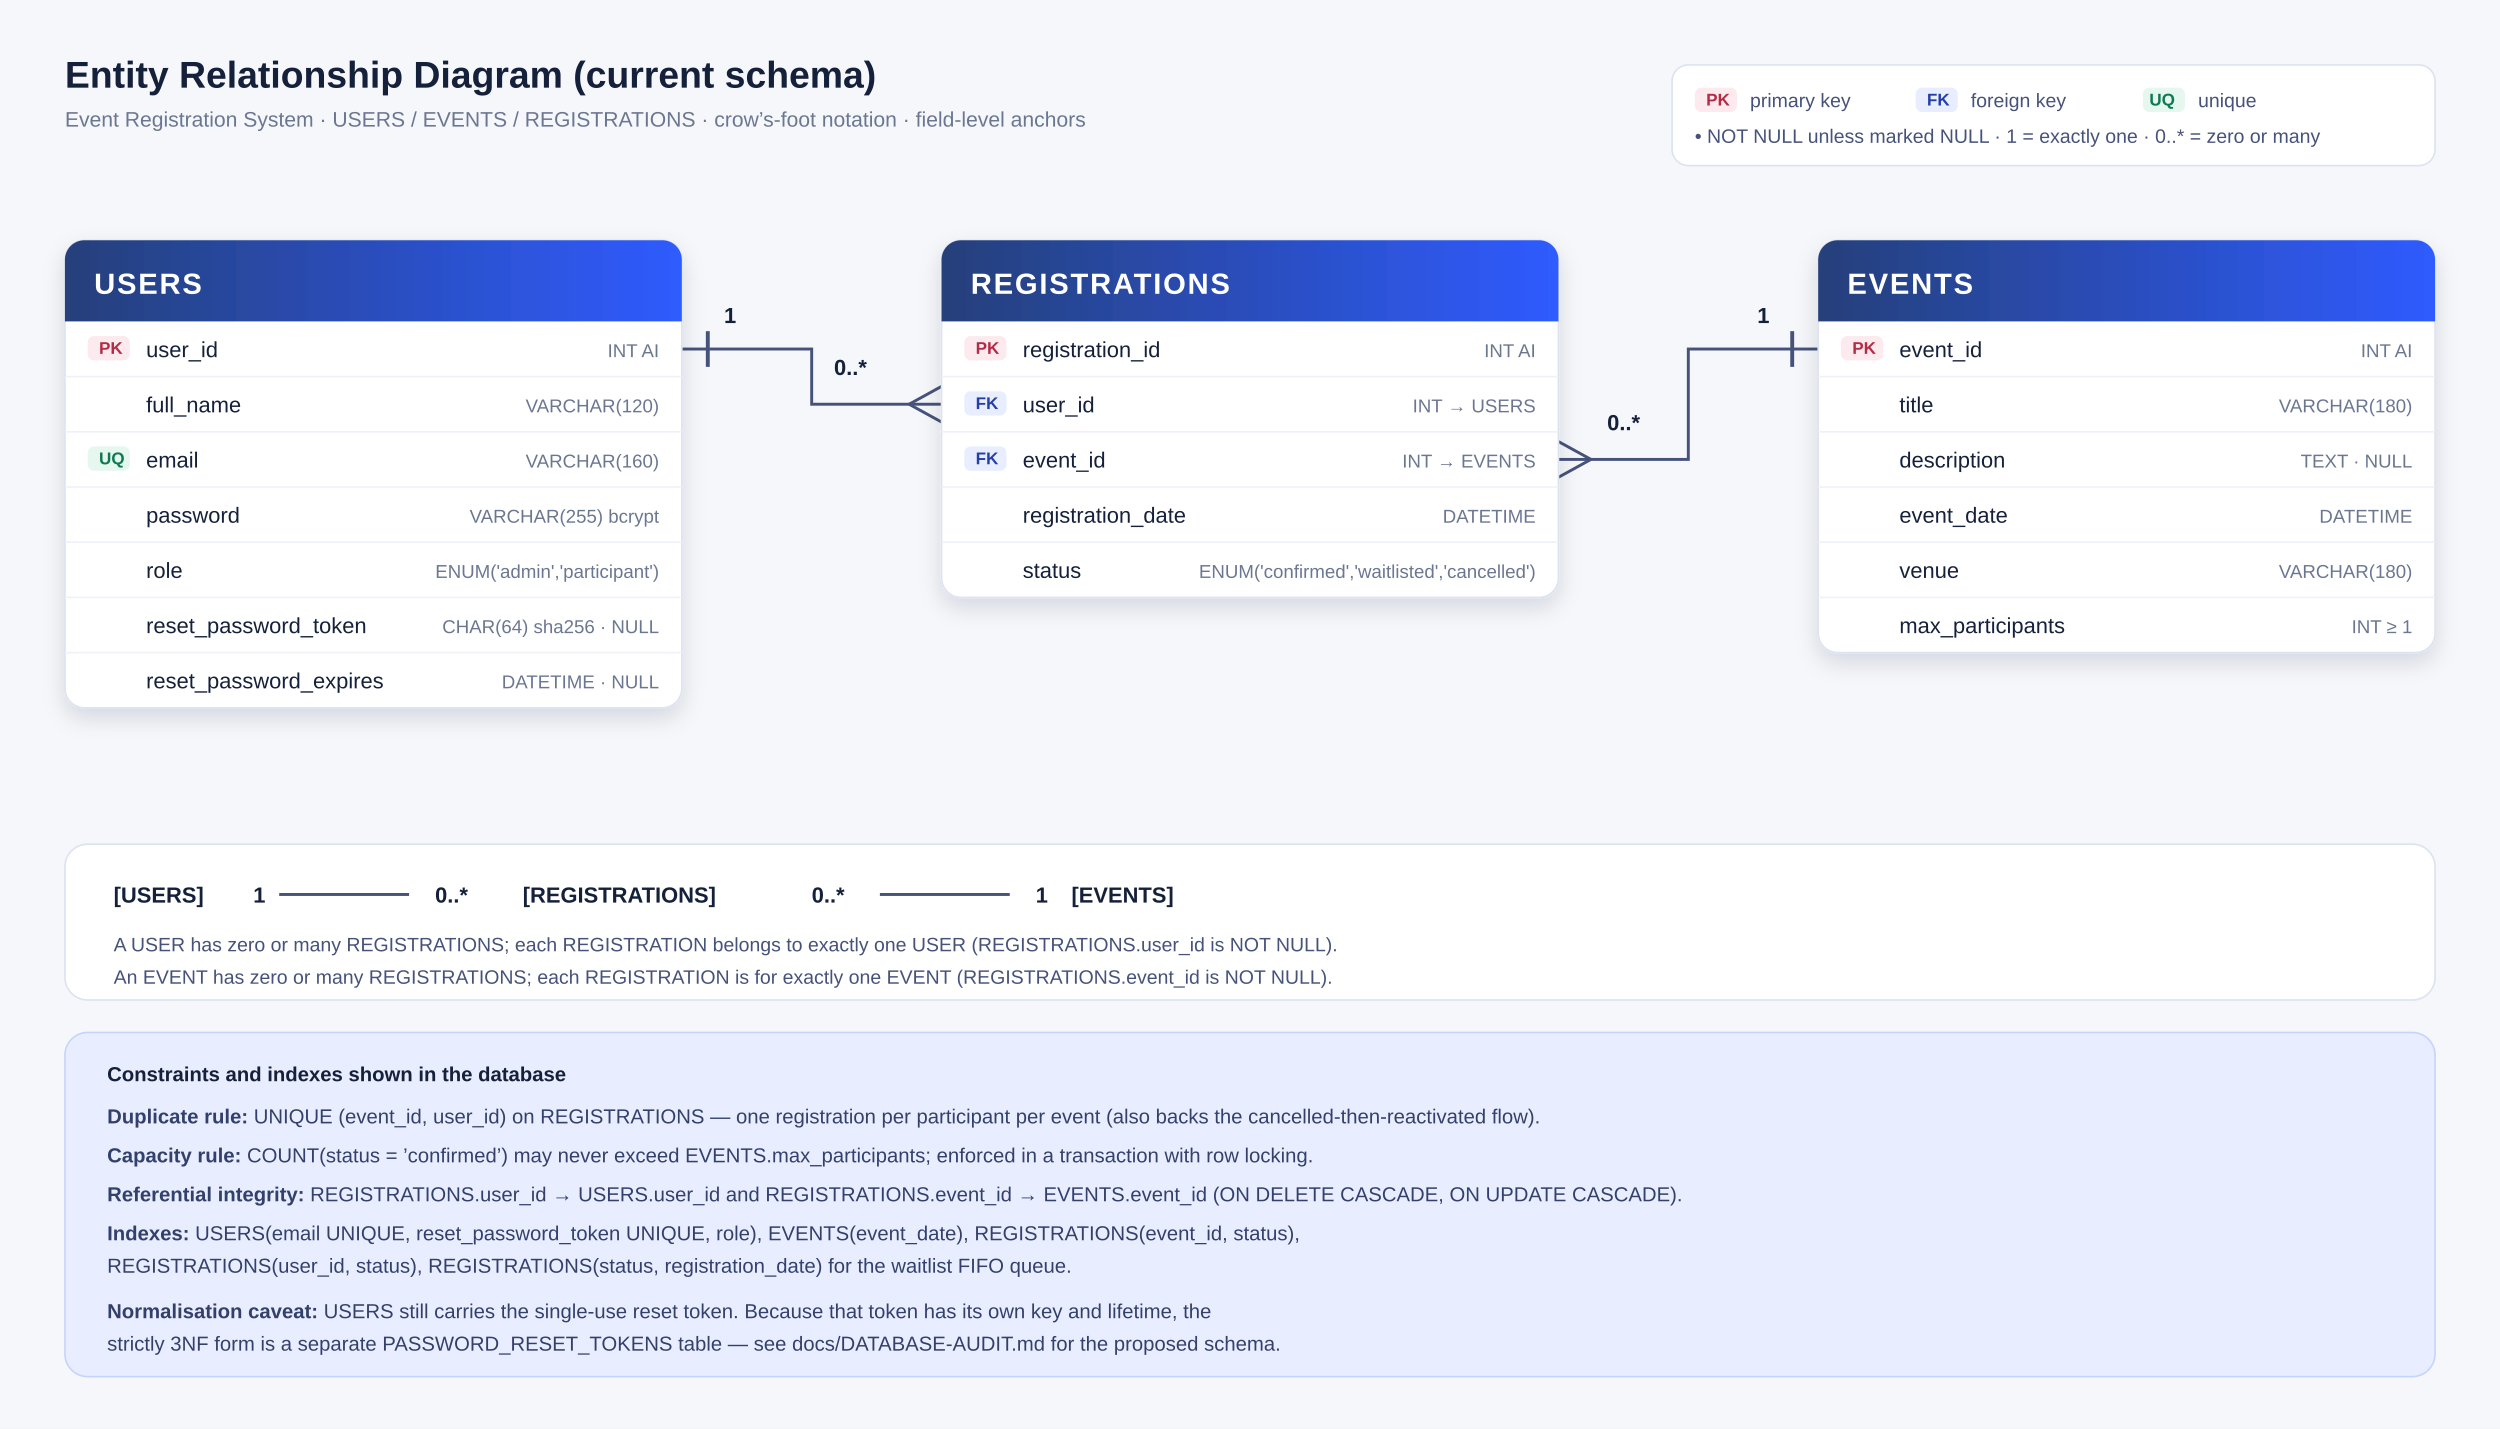
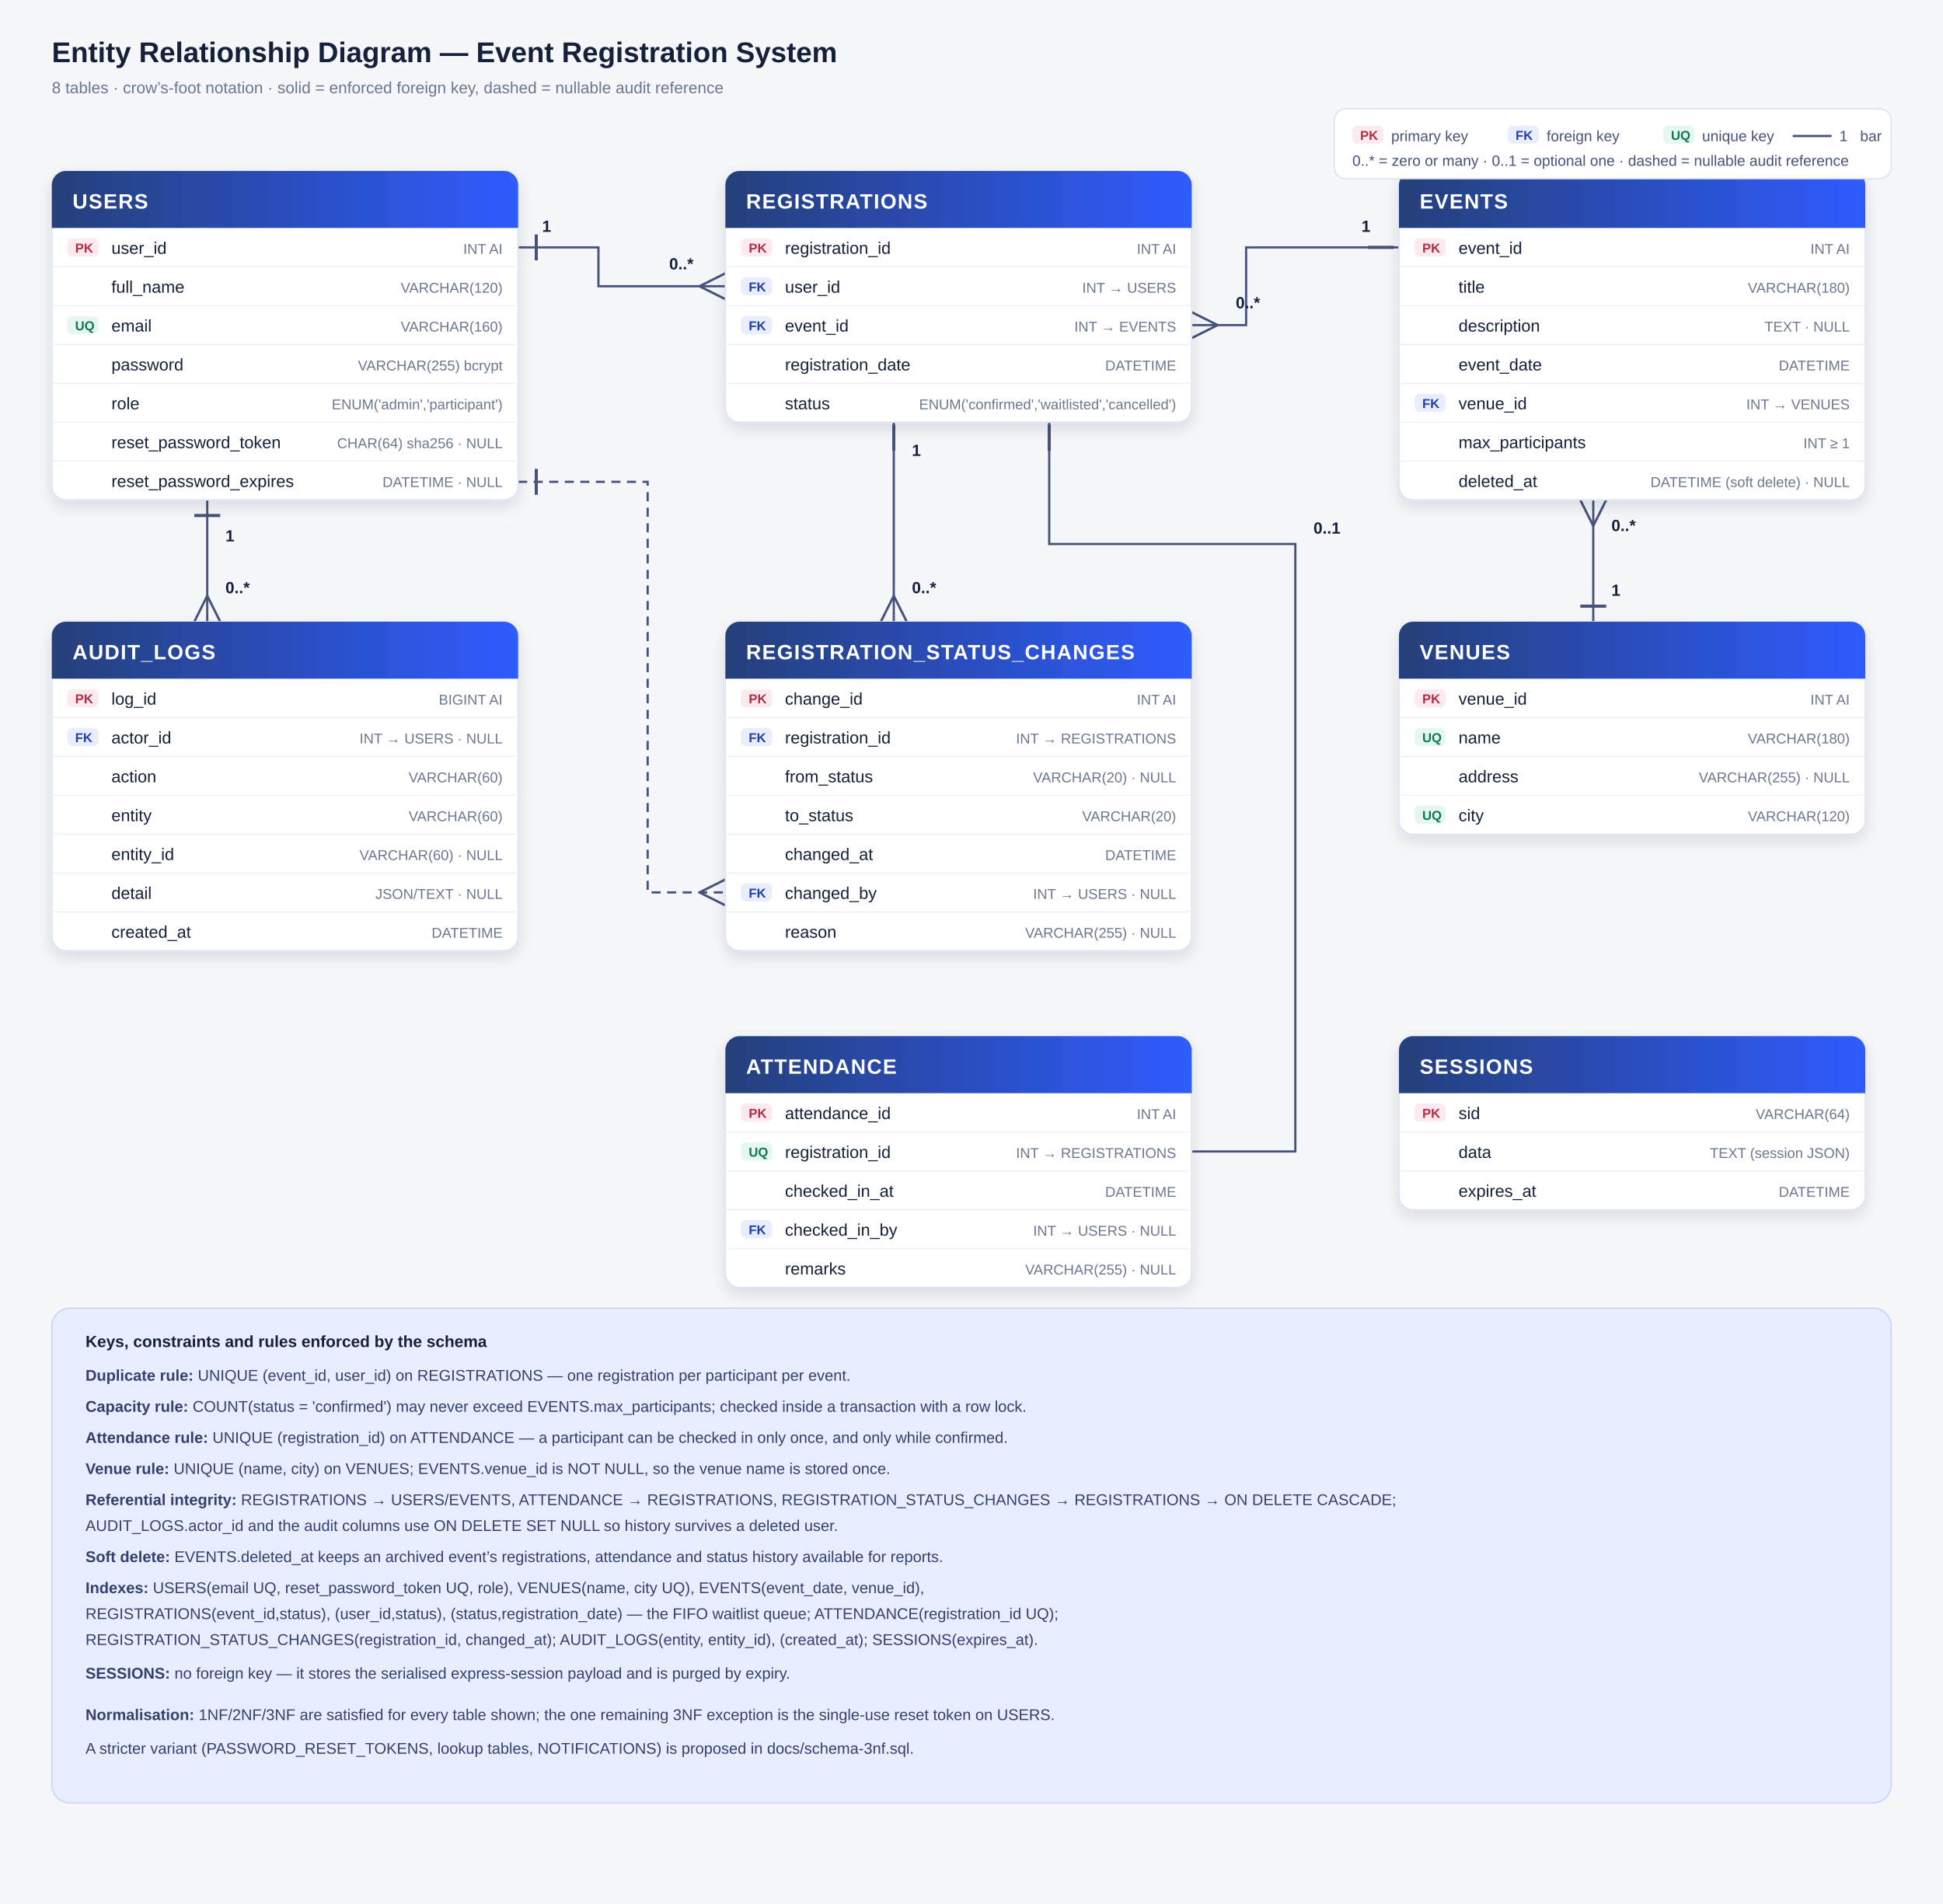
- <svg xmlns="http://www.w3.org/2000/svg" viewBox="0 0 1540 880" width="1540" height="880" font-family="'Segoe UI',Arial,Helvetica,sans-serif">
+ <svg xmlns="http://www.w3.org/2000/svg" viewBox="0 0 1500 1470" width="1500" height="1470" font-family="'Segoe UI',Arial,Helvetica,sans-serif">
  <defs>
    <linearGradient id="hd" x1="0" y1="0" x2="1" y2="0">
      <stop offset="0%" stop-color="#26407a" />
      <stop offset="100%" stop-color="#2f5bff" />
    </linearGradient>
-     <style>.ent-title{fill:#fff;font-size:18px;font-weight:700;letter-spacing:.06em}.fld{fill:#15203a;font-size:13.5px}.typ{fill:#6b7691;font-size:11.5px}.pk{fill:#b42b45;font-size:10.5px;font-weight:700}.fk{fill:#2440a8;font-size:10.5px;font-weight:700}.uq{fill:#0c7a52;font-size:10.5px;font-weight:700}.rel{fill:#15203a;font-size:13.5px;font-weight:700}.card{fill:#46527a;font-size:12px}.note{fill:#33406b;font-size:12.5px}.note-b{fill:#15203a;font-size:12.5px;font-weight:700}.h1{fill:#15203a;font-size:23px;font-weight:700}.sub{fill:#6b7691;font-size:13px}.legend{fill:#46527a;font-size:12px}</style>
+     <style>.ent-title{fill:#fff;font-size:16px;font-weight:700;letter-spacing:.05em}.fld{fill:#15203a;font-size:13px}.typ{fill:#6b7691;font-size:11px}.pk{fill:#b42b45;font-size:10px;font-weight:700}.fk{fill:#2440a8;font-size:10px;font-weight:700}.uq{fill:#0c7a52;font-size:10px;font-weight:700}.rel{fill:#15203a;font-size:12.5px;font-weight:700}.card{fill:#46527a;font-size:11.5px}.note{fill:#33406b;font-size:12px}.note-b{fill:#15203a;font-size:12.5px;font-weight:700}.h1{fill:#15203a;font-size:22px;font-weight:700}.sub{fill:#6b7691;font-size:12.5px}.legend{fill:#46527a;font-size:11.5px}</style>
    <filter id="sh" x="-20%" y="-20%" width="140%" height="140%">
-       <feDropShadow dx="0" dy="6" stdDeviation="7" flood-color="#15203a" flood-opacity="0.13" />
+       <feDropShadow dx="0" dy="5" stdDeviation="6" flood-color="#15203a" flood-opacity="0.12" />
    </filter>
-     <marker id="many" markerWidth="1" markerHeight="1" />
  </defs>
-   <rect width="1540" height="880" fill="#f5f7fb" />
-   <text class="h1" x="40" y="54">Entity Relationship Diagram (current schema)</text>
-   <text class="sub" x="40" y="78">Event Registration System · USERS / EVENTS / REGISTRATIONS · crow’s-foot notation · field-level anchors</text>
-   <rect x="1030" y="40" width="470" height="62" rx="10" fill="#fff" stroke="#dbe2f0" />
-   <rect x="1044" y="54" width="26" height="15" rx="4" fill="#fdeaee" />
-   <text class="pk" x="1051" y="65">PK</text>
-   <text class="legend" x="1078" y="66">primary key</text>
-   <rect x="1180" y="54" width="26" height="15" rx="4" fill="#e8eeff" />
-   <text class="fk" x="1187" y="65">FK</text>
-   <text class="legend" x="1214" y="66">foreign key</text>
-   <rect x="1320" y="54" width="26" height="15" rx="4" fill="#e6f7ef" />
-   <text class="uq" x="1324" y="65">UQ</text>
-   <text class="legend" x="1354" y="66">unique</text>
-   <text class="legend" x="1044" y="88">• NOT NULL unless marked NULL · 1 = exactly one · 0..* = zero or many</text>
-   <polyline points="420,215.0 500.0,215.0 500.0,249.0 580,249.0" fill="none" stroke="#46527a" stroke-width="1.8" />
-   <line x1="436" y1="204.0" x2="436" y2="226.0" stroke="#46527a" stroke-width="2.4" />
-   <line x1="580" y1="238.0" x2="560" y2="249.0" stroke="#46527a" stroke-width="1.8" />
-   <line x1="580" y1="260.0" x2="560" y2="249.0" stroke="#46527a" stroke-width="1.8" />
-   <polyline points="1120,215.0 1040.0,215.0 1040.0,283.0 960,283.0" fill="none" stroke="#46527a" stroke-width="1.8" />
-   <line x1="1104" y1="204.0" x2="1104" y2="226.0" stroke="#46527a" stroke-width="2.4" />
-   <line x1="960" y1="272.0" x2="980" y2="283.0" stroke="#46527a" stroke-width="1.8" />
-   <line x1="960" y1="294.0" x2="980" y2="283.0" stroke="#46527a" stroke-width="1.8" />
-   <g filter="url(#sh)">
-     <rect x="40" y="148" width="380" height="288" rx="12" fill="#fff" stroke="#dbe2f0" />
-     <path d="M40 160 a12 12 0 0 1 12-12 h356 a12 12 0 0 1 12 12 v38 h-380 z" fill="url(#hd)" />
-     <text class="ent-title" x="58" y="181">USERS</text>
-   </g>
-   <rect x="54" y="207" width="26" height="15" rx="4" fill="#fdeaee" />
-   <text class="pk" x="61" y="218">PK</text>
-   <text class="fld" x="90" y="220">user_id</text>
-   <text class="typ" x="406" y="220" text-anchor="end">INT AI</text>
-   <line x1="40" y1="232" x2="420" y2="232" stroke="#eef1f8" />
-   <text class="fld" x="90" y="254">full_name</text>
-   <text class="typ" x="406" y="254" text-anchor="end">VARCHAR(120)</text>
-   <line x1="40" y1="266" x2="420" y2="266" stroke="#eef1f8" />
-   <rect x="54" y="275" width="26" height="15" rx="4" fill="#e6f7ef" />
-   <text class="uq" x="61" y="286">UQ</text>
-   <text class="fld" x="90" y="288">email</text>
-   <text class="typ" x="406" y="288" text-anchor="end">VARCHAR(160)</text>
-   <line x1="40" y1="300" x2="420" y2="300" stroke="#eef1f8" />
-   <text class="fld" x="90" y="322">password</text>
-   <text class="typ" x="406" y="322" text-anchor="end">VARCHAR(255) bcrypt</text>
-   <line x1="40" y1="334" x2="420" y2="334" stroke="#eef1f8" />
-   <text class="fld" x="90" y="356">role</text>
-   <text class="typ" x="406" y="356" text-anchor="end">ENUM('admin','participant')</text>
-   <line x1="40" y1="368" x2="420" y2="368" stroke="#eef1f8" />
-   <text class="fld" x="90" y="390">reset_password_token</text>
-   <text class="typ" x="406" y="390" text-anchor="end">CHAR(64) sha256 · NULL</text>
-   <line x1="40" y1="402" x2="420" y2="402" stroke="#eef1f8" />
-   <text class="fld" x="90" y="424">reset_password_expires</text>
-   <text class="typ" x="406" y="424" text-anchor="end">DATETIME · NULL</text>
-   <g filter="url(#sh)">
-     <rect x="580" y="148" width="380" height="220" rx="12" fill="#fff" stroke="#dbe2f0" />
-     <path d="M580 160 a12 12 0 0 1 12-12 h356 a12 12 0 0 1 12 12 v38 h-380 z" fill="url(#hd)" />
-     <text class="ent-title" x="598" y="181">REGISTRATIONS</text>
-   </g>
-   <rect x="594" y="207" width="26" height="15" rx="4" fill="#fdeaee" />
-   <text class="pk" x="601" y="218">PK</text>
-   <text class="fld" x="630" y="220">registration_id</text>
-   <text class="typ" x="946" y="220" text-anchor="end">INT AI</text>
-   <line x1="580" y1="232" x2="960" y2="232" stroke="#eef1f8" />
-   <rect x="594" y="241" width="26" height="15" rx="4" fill="#e8eeff" />
-   <text class="fk" x="601" y="252">FK</text>
-   <text class="fld" x="630" y="254">user_id</text>
-   <text class="typ" x="946" y="254" text-anchor="end">INT → USERS</text>
-   <line x1="580" y1="266" x2="960" y2="266" stroke="#eef1f8" />
-   <rect x="594" y="275" width="26" height="15" rx="4" fill="#e8eeff" />
-   <text class="fk" x="601" y="286">FK</text>
-   <text class="fld" x="630" y="288">event_id</text>
-   <text class="typ" x="946" y="288" text-anchor="end">INT → EVENTS</text>
-   <line x1="580" y1="300" x2="960" y2="300" stroke="#eef1f8" />
-   <text class="fld" x="630" y="322">registration_date</text>
-   <text class="typ" x="946" y="322" text-anchor="end">DATETIME</text>
-   <line x1="580" y1="334" x2="960" y2="334" stroke="#eef1f8" />
-   <text class="fld" x="630" y="356">status</text>
-   <text class="typ" x="946" y="356" text-anchor="end">ENUM('confirmed','waitlisted','cancelled')</text>
-   <g filter="url(#sh)">
-     <rect x="1120" y="148" width="380" height="254" rx="12" fill="#fff" stroke="#dbe2f0" />
-     <path d="M1120 160 a12 12 0 0 1 12-12 h356 a12 12 0 0 1 12 12 v38 h-380 z" fill="url(#hd)" />
-     <text class="ent-title" x="1138" y="181">EVENTS</text>
-   </g>
-   <rect x="1134" y="207" width="26" height="15" rx="4" fill="#fdeaee" />
-   <text class="pk" x="1141" y="218">PK</text>
-   <text class="fld" x="1170" y="220">event_id</text>
-   <text class="typ" x="1486" y="220" text-anchor="end">INT AI</text>
-   <line x1="1120" y1="232" x2="1500" y2="232" stroke="#eef1f8" />
-   <text class="fld" x="1170" y="254">title</text>
-   <text class="typ" x="1486" y="254" text-anchor="end">VARCHAR(180)</text>
-   <line x1="1120" y1="266" x2="1500" y2="266" stroke="#eef1f8" />
-   <text class="fld" x="1170" y="288">description</text>
-   <text class="typ" x="1486" y="288" text-anchor="end">TEXT · NULL</text>
-   <line x1="1120" y1="300" x2="1500" y2="300" stroke="#eef1f8" />
-   <text class="fld" x="1170" y="322">event_date</text>
-   <text class="typ" x="1486" y="322" text-anchor="end">DATETIME</text>
-   <line x1="1120" y1="334" x2="1500" y2="334" stroke="#eef1f8" />
-   <text class="fld" x="1170" y="356">venue</text>
-   <text class="typ" x="1486" y="356" text-anchor="end">VARCHAR(180)</text>
-   <line x1="1120" y1="368" x2="1500" y2="368" stroke="#eef1f8" />
-   <text class="fld" x="1170" y="390">max_participants</text>
-   <text class="typ" x="1486" y="390" text-anchor="end">INT ≥ 1</text>
-   <text class="rel" x="446" y="199.0">1</text>
-   <text class="rel" x="534" y="231.0" text-anchor="end">0..*</text>
-   <text class="rel" x="1090" y="199.0" text-anchor="end">1</text>
-   <text class="rel" x="990" y="265.0">0..*</text>
-   <rect x="40" y="520" width="1460" height="96" rx="14" fill="#fff" stroke="#dbe2f0" />
-   <text class="rel" x="70" y="556">[USERS]</text>
-   <text class="rel" x="156" y="556">1</text>
-   <line x1="172" y1="551" x2="252" y2="551" stroke="#46527a" stroke-width="1.8" />
-   <text class="rel" x="268" y="556">0..*</text>
-   <text class="rel" x="322" y="556">[REGISTRATIONS]</text>
-   <text class="rel" x="500" y="556">0..*</text>
-   <line x1="542" y1="551" x2="622" y2="551" stroke="#46527a" stroke-width="1.8" />
-   <text class="rel" x="638" y="556">1</text>
-   <text class="rel" x="660" y="556">[EVENTS]</text>
-   <text class="card" x="70" y="586">A USER has zero or many REGISTRATIONS; each REGISTRATION belongs to exactly one USER (REGISTRATIONS.user_id is NOT NULL).</text>
-   <text class="card" x="70" y="606">An EVENT has zero or many REGISTRATIONS; each REGISTRATION is for exactly one EVENT (REGISTRATIONS.event_id is NOT NULL).</text>
-   <rect x="40" y="636" width="1460" height="212" rx="14" fill="#e8eeff" stroke="#c6d3fb" />
-   <text class="note-b" x="66" y="666">Constraints and indexes shown in the database</text>
-   <text class="note" x="66" y="692">
-     <tspan font-weight="700">Duplicate rule:</tspan> UNIQUE (event_id, user_id) on REGISTRATIONS — one registration per participant per event (also backs the cancelled-then-reactivated flow).</text>
-   <text class="note" x="66" y="716">
-     <tspan font-weight="700">Capacity rule:</tspan> COUNT(status = ’confirmed’) may never exceed EVENTS.max_participants; enforced in a transaction with row locking.</text>
-   <text class="note" x="66" y="740">
-     <tspan font-weight="700">Referential integrity:</tspan> REGISTRATIONS.user_id → USERS.user_id and REGISTRATIONS.event_id → EVENTS.event_id (ON DELETE CASCADE, ON UPDATE CASCADE).</text>
-   <text class="note" x="66" y="764">
-     <tspan font-weight="700">Indexes:</tspan> USERS(email UNIQUE, reset_password_token UNIQUE, role), EVENTS(event_date), REGISTRATIONS(event_id, status),</text>
-   <text class="note" x="66" y="784">REGISTRATIONS(user_id, status), REGISTRATIONS(status, registration_date) for the waitlist FIFO queue.</text>
-   <text class="note" x="66" y="812" fill="#8a3b12">
-     <tspan font-weight="700">Normalisation caveat:</tspan> USERS still carries the single-use reset token. Because that token has its own key and lifetime, the</text>
-   <text class="note" x="66" y="832" fill="#8a3b12">strictly 3NF form is a separate PASSWORD_RESET_TOKENS table — see docs/DATABASE-AUDIT.md for the proposed schema.</text>
+   <rect width="1500" height="1470" fill="#f5f7fb" />
+   <text class="h1" x="40" y="48">Entity Relationship Diagram — Event Registration System</text>
+   <text class="sub" x="40" y="72">8 tables · crow’s-foot notation · solid = enforced foreign key, dashed = nullable audit reference</text>
+   <path d="M400 191.0 L462 191.0 L462 221.0 L560 221.0" fill="none" stroke="#46527a" stroke-width="1.7" />
+   <line x1="414" y1="181.0" x2="414" y2="201.0" stroke="#46527a" stroke-width="2.4" />
+   <line x1="560" y1="211.0" x2="540" y2="221.0" stroke="#46527a" stroke-width="1.8" />
+   <line x1="560" y1="231.0" x2="540" y2="221.0" stroke="#46527a" stroke-width="1.8" />
+   <text class="rel" x="422" y="179.0" text-anchor="middle">1</text>
+   <text class="rel" x="526" y="208.0" text-anchor="middle">0..*</text>
+   <path d="M1080 191.0 L962 191.0 L962 251.0 L920 251.0" fill="none" stroke="#46527a" stroke-width="1.7" />
+   <line x1="1056" y1="191.0" x2="1076" y2="191.0" stroke="#46527a" stroke-width="2.4" />
+   <line x1="920" y1="241.0" x2="940" y2="251.0" stroke="#46527a" stroke-width="1.8" />
+   <line x1="920" y1="261.0" x2="940" y2="251.0" stroke="#46527a" stroke-width="1.8" />
+   <text class="rel" x="1058" y="179.0" text-anchor="end">1</text>
+   <text class="rel" x="954" y="238.0" text-anchor="start">0..*</text>
+   <path d="M1230 386 L1230 480" fill="none" stroke="#46527a" stroke-width="1.7" />
+   <line x1="1220" y1="468" x2="1240" y2="468" stroke="#46527a" stroke-width="2.4" />
+   <line x1="1220" y1="386" x2="1230" y2="406" stroke="#46527a" stroke-width="1.8" />
+   <line x1="1240" y1="386" x2="1230" y2="406" stroke="#46527a" stroke-width="1.8" />
+   <text class="rel" x="1244" y="410" text-anchor="start">0..*</text>
+   <text class="rel" x="1244" y="460" text-anchor="start">1</text>
+   <path d="M690 326 L690 480" fill="none" stroke="#46527a" stroke-width="1.7" />
+   <line x1="690" y1="328" x2="690" y2="348" stroke="#46527a" stroke-width="2.4" />
+   <line x1="680" y1="480" x2="690" y2="460" stroke="#46527a" stroke-width="1.8" />
+   <line x1="700" y1="480" x2="690" y2="460" stroke="#46527a" stroke-width="1.8" />
+   <text class="rel" x="704" y="352" text-anchor="start">1</text>
+   <text class="rel" x="704" y="458" text-anchor="start">0..*</text>
+   <path d="M810 326 L810 420 L1000 420 L1000 889.0 L920 889.0" fill="none" stroke="#46527a" stroke-width="1.7" />
+   <line x1="810" y1="328" x2="810" y2="348" stroke="#46527a" stroke-width="2.4" />
+   <circle cx="904" cy="889.0" r="5" fill="#fff" stroke="#46527a" stroke-width="1.8" />
+   <text class="rel" x="1014" y="412" text-anchor="start">0..1</text>
+   <path d="M160 386 L160 480" fill="none" stroke="#46527a" stroke-width="1.7" />
+   <line x1="150" y1="398" x2="170" y2="398" stroke="#46527a" stroke-width="2.4" />
+   <line x1="150" y1="480" x2="160" y2="460" stroke="#46527a" stroke-width="1.8" />
+   <line x1="170" y1="480" x2="160" y2="460" stroke="#46527a" stroke-width="1.8" />
+   <text class="rel" x="174" y="418" text-anchor="start">1</text>
+   <text class="rel" x="174" y="458" text-anchor="start">0..*</text>
+   <path d="M400 372 L500 372 L500 689.0 L560 689.0" fill="none" stroke="#46527a" stroke-width="1.7" stroke-dasharray="7 5" />
+   <line x1="560" y1="679.0" x2="540" y2="689.0" stroke="#46527a" stroke-width="1.8" />
+   <line x1="560" y1="699.0" x2="540" y2="689.0" stroke="#46527a" stroke-width="1.8" />
+   <line x1="414" y1="362" x2="414" y2="382" stroke="#46527a" stroke-width="2.4" />
+   <g filter="url(#sh)">
+     <rect x="40" y="132" width="360" height="254" rx="11" fill="#fff" stroke="#dbe2f0" />
+     <path d="M40 143 a11 11 0 0 1 11-11 h338 a11 11 0 0 1 11 11 v33 h-360 z" fill="url(#hd)" />
+     <text class="ent-title" x="56" y="161">USERS</text>
+   </g>
+   <rect x="52" y="184" width="24" height="14" rx="4" fill="#fdeaee" />
+   <text class="pk" x="58" y="195">PK</text>
+   <text class="fld" x="86" y="196">user_id</text>
+   <text class="typ" x="388" y="196" text-anchor="end">INT AI</text>
+   <line x1="40" y1="206" x2="400" y2="206" stroke="#eef1f8" />
+   <text class="fld" x="86" y="226">full_name</text>
+   <text class="typ" x="388" y="226" text-anchor="end">VARCHAR(120)</text>
+   <line x1="40" y1="236" x2="400" y2="236" stroke="#eef1f8" />
+   <rect x="52" y="244" width="24" height="14" rx="4" fill="#e6f7ef" />
+   <text class="uq" x="58" y="255">UQ</text>
+   <text class="fld" x="86" y="256">email</text>
+   <text class="typ" x="388" y="256" text-anchor="end">VARCHAR(160)</text>
+   <line x1="40" y1="266" x2="400" y2="266" stroke="#eef1f8" />
+   <text class="fld" x="86" y="286">password</text>
+   <text class="typ" x="388" y="286" text-anchor="end">VARCHAR(255) bcrypt</text>
+   <line x1="40" y1="296" x2="400" y2="296" stroke="#eef1f8" />
+   <text class="fld" x="86" y="316">role</text>
+   <text class="typ" x="388" y="316" text-anchor="end">ENUM('admin','participant')</text>
+   <line x1="40" y1="326" x2="400" y2="326" stroke="#eef1f8" />
+   <text class="fld" x="86" y="346">reset_password_token</text>
+   <text class="typ" x="388" y="346" text-anchor="end">CHAR(64) sha256 · NULL</text>
+   <line x1="40" y1="356" x2="400" y2="356" stroke="#eef1f8" />
+   <text class="fld" x="86" y="376">reset_password_expires</text>
+   <text class="typ" x="388" y="376" text-anchor="end">DATETIME · NULL</text>
+   <g filter="url(#sh)">
+     <rect x="560" y="132" width="360" height="194" rx="11" fill="#fff" stroke="#dbe2f0" />
+     <path d="M560 143 a11 11 0 0 1 11-11 h338 a11 11 0 0 1 11 11 v33 h-360 z" fill="url(#hd)" />
+     <text class="ent-title" x="576" y="161">REGISTRATIONS</text>
+   </g>
+   <rect x="572" y="184" width="24" height="14" rx="4" fill="#fdeaee" />
+   <text class="pk" x="578" y="195">PK</text>
+   <text class="fld" x="606" y="196">registration_id</text>
+   <text class="typ" x="908" y="196" text-anchor="end">INT AI</text>
+   <line x1="560" y1="206" x2="920" y2="206" stroke="#eef1f8" />
+   <rect x="572" y="214" width="24" height="14" rx="4" fill="#e8eeff" />
+   <text class="fk" x="578" y="225">FK</text>
+   <text class="fld" x="606" y="226">user_id</text>
+   <text class="typ" x="908" y="226" text-anchor="end">INT → USERS</text>
+   <line x1="560" y1="236" x2="920" y2="236" stroke="#eef1f8" />
+   <rect x="572" y="244" width="24" height="14" rx="4" fill="#e8eeff" />
+   <text class="fk" x="578" y="255">FK</text>
+   <text class="fld" x="606" y="256">event_id</text>
+   <text class="typ" x="908" y="256" text-anchor="end">INT → EVENTS</text>
+   <line x1="560" y1="266" x2="920" y2="266" stroke="#eef1f8" />
+   <text class="fld" x="606" y="286">registration_date</text>
+   <text class="typ" x="908" y="286" text-anchor="end">DATETIME</text>
+   <line x1="560" y1="296" x2="920" y2="296" stroke="#eef1f8" />
+   <text class="fld" x="606" y="316">status</text>
+   <text class="typ" x="908" y="316" text-anchor="end">ENUM('confirmed','waitlisted','cancelled')</text>
+   <g filter="url(#sh)">
+     <rect x="1080" y="132" width="360" height="254" rx="11" fill="#fff" stroke="#dbe2f0" />
+     <path d="M1080 143 a11 11 0 0 1 11-11 h338 a11 11 0 0 1 11 11 v33 h-360 z" fill="url(#hd)" />
+     <text class="ent-title" x="1096" y="161">EVENTS</text>
+   </g>
+   <rect x="1092" y="184" width="24" height="14" rx="4" fill="#fdeaee" />
+   <text class="pk" x="1098" y="195">PK</text>
+   <text class="fld" x="1126" y="196">event_id</text>
+   <text class="typ" x="1428" y="196" text-anchor="end">INT AI</text>
+   <line x1="1080" y1="206" x2="1440" y2="206" stroke="#eef1f8" />
+   <text class="fld" x="1126" y="226">title</text>
+   <text class="typ" x="1428" y="226" text-anchor="end">VARCHAR(180)</text>
+   <line x1="1080" y1="236" x2="1440" y2="236" stroke="#eef1f8" />
+   <text class="fld" x="1126" y="256">description</text>
+   <text class="typ" x="1428" y="256" text-anchor="end">TEXT · NULL</text>
+   <line x1="1080" y1="266" x2="1440" y2="266" stroke="#eef1f8" />
+   <text class="fld" x="1126" y="286">event_date</text>
+   <text class="typ" x="1428" y="286" text-anchor="end">DATETIME</text>
+   <line x1="1080" y1="296" x2="1440" y2="296" stroke="#eef1f8" />
+   <rect x="1092" y="304" width="24" height="14" rx="4" fill="#e8eeff" />
+   <text class="fk" x="1098" y="315">FK</text>
+   <text class="fld" x="1126" y="316">venue_id</text>
+   <text class="typ" x="1428" y="316" text-anchor="end">INT → VENUES</text>
+   <line x1="1080" y1="326" x2="1440" y2="326" stroke="#eef1f8" />
+   <text class="fld" x="1126" y="346">max_participants</text>
+   <text class="typ" x="1428" y="346" text-anchor="end">INT ≥ 1</text>
+   <line x1="1080" y1="356" x2="1440" y2="356" stroke="#eef1f8" />
+   <text class="fld" x="1126" y="376">deleted_at</text>
+   <text class="typ" x="1428" y="376" text-anchor="end">DATETIME (soft delete) · NULL</text>
+   <g filter="url(#sh)">
+     <rect x="40" y="480" width="360" height="254" rx="11" fill="#fff" stroke="#dbe2f0" />
+     <path d="M40 491 a11 11 0 0 1 11-11 h338 a11 11 0 0 1 11 11 v33 h-360 z" fill="url(#hd)" />
+     <text class="ent-title" x="56" y="509">AUDIT_LOGS</text>
+   </g>
+   <rect x="52" y="532" width="24" height="14" rx="4" fill="#fdeaee" />
+   <text class="pk" x="58" y="543">PK</text>
+   <text class="fld" x="86" y="544">log_id</text>
+   <text class="typ" x="388" y="544" text-anchor="end">BIGINT AI</text>
+   <line x1="40" y1="554" x2="400" y2="554" stroke="#eef1f8" />
+   <rect x="52" y="562" width="24" height="14" rx="4" fill="#e8eeff" />
+   <text class="fk" x="58" y="573">FK</text>
+   <text class="fld" x="86" y="574">actor_id</text>
+   <text class="typ" x="388" y="574" text-anchor="end">INT → USERS · NULL</text>
+   <line x1="40" y1="584" x2="400" y2="584" stroke="#eef1f8" />
+   <text class="fld" x="86" y="604">action</text>
+   <text class="typ" x="388" y="604" text-anchor="end">VARCHAR(60)</text>
+   <line x1="40" y1="614" x2="400" y2="614" stroke="#eef1f8" />
+   <text class="fld" x="86" y="634">entity</text>
+   <text class="typ" x="388" y="634" text-anchor="end">VARCHAR(60)</text>
+   <line x1="40" y1="644" x2="400" y2="644" stroke="#eef1f8" />
+   <text class="fld" x="86" y="664">entity_id</text>
+   <text class="typ" x="388" y="664" text-anchor="end">VARCHAR(60) · NULL</text>
+   <line x1="40" y1="674" x2="400" y2="674" stroke="#eef1f8" />
+   <text class="fld" x="86" y="694">detail</text>
+   <text class="typ" x="388" y="694" text-anchor="end">JSON/TEXT · NULL</text>
+   <line x1="40" y1="704" x2="400" y2="704" stroke="#eef1f8" />
+   <text class="fld" x="86" y="724">created_at</text>
+   <text class="typ" x="388" y="724" text-anchor="end">DATETIME</text>
+   <g filter="url(#sh)">
+     <rect x="560" y="480" width="360" height="254" rx="11" fill="#fff" stroke="#dbe2f0" />
+     <path d="M560 491 a11 11 0 0 1 11-11 h338 a11 11 0 0 1 11 11 v33 h-360 z" fill="url(#hd)" />
+     <text class="ent-title" x="576" y="509">REGISTRATION_STATUS_CHANGES</text>
+   </g>
+   <rect x="572" y="532" width="24" height="14" rx="4" fill="#fdeaee" />
+   <text class="pk" x="578" y="543">PK</text>
+   <text class="fld" x="606" y="544">change_id</text>
+   <text class="typ" x="908" y="544" text-anchor="end">INT AI</text>
+   <line x1="560" y1="554" x2="920" y2="554" stroke="#eef1f8" />
+   <rect x="572" y="562" width="24" height="14" rx="4" fill="#e8eeff" />
+   <text class="fk" x="578" y="573">FK</text>
+   <text class="fld" x="606" y="574">registration_id</text>
+   <text class="typ" x="908" y="574" text-anchor="end">INT → REGISTRATIONS</text>
+   <line x1="560" y1="584" x2="920" y2="584" stroke="#eef1f8" />
+   <text class="fld" x="606" y="604">from_status</text>
+   <text class="typ" x="908" y="604" text-anchor="end">VARCHAR(20) · NULL</text>
+   <line x1="560" y1="614" x2="920" y2="614" stroke="#eef1f8" />
+   <text class="fld" x="606" y="634">to_status</text>
+   <text class="typ" x="908" y="634" text-anchor="end">VARCHAR(20)</text>
+   <line x1="560" y1="644" x2="920" y2="644" stroke="#eef1f8" />
+   <text class="fld" x="606" y="664">changed_at</text>
+   <text class="typ" x="908" y="664" text-anchor="end">DATETIME</text>
+   <line x1="560" y1="674" x2="920" y2="674" stroke="#eef1f8" />
+   <rect x="572" y="682" width="24" height="14" rx="4" fill="#e8eeff" />
+   <text class="fk" x="578" y="693">FK</text>
+   <text class="fld" x="606" y="694">changed_by</text>
+   <text class="typ" x="908" y="694" text-anchor="end">INT → USERS · NULL</text>
+   <line x1="560" y1="704" x2="920" y2="704" stroke="#eef1f8" />
+   <text class="fld" x="606" y="724">reason</text>
+   <text class="typ" x="908" y="724" text-anchor="end">VARCHAR(255) · NULL</text>
+   <g filter="url(#sh)">
+     <rect x="1080" y="480" width="360" height="164" rx="11" fill="#fff" stroke="#dbe2f0" />
+     <path d="M1080 491 a11 11 0 0 1 11-11 h338 a11 11 0 0 1 11 11 v33 h-360 z" fill="url(#hd)" />
+     <text class="ent-title" x="1096" y="509">VENUES</text>
+   </g>
+   <rect x="1092" y="532" width="24" height="14" rx="4" fill="#fdeaee" />
+   <text class="pk" x="1098" y="543">PK</text>
+   <text class="fld" x="1126" y="544">venue_id</text>
+   <text class="typ" x="1428" y="544" text-anchor="end">INT AI</text>
+   <line x1="1080" y1="554" x2="1440" y2="554" stroke="#eef1f8" />
+   <rect x="1092" y="562" width="24" height="14" rx="4" fill="#e6f7ef" />
+   <text class="uq" x="1098" y="573">UQ</text>
+   <text class="fld" x="1126" y="574">name</text>
+   <text class="typ" x="1428" y="574" text-anchor="end">VARCHAR(180)</text>
+   <line x1="1080" y1="584" x2="1440" y2="584" stroke="#eef1f8" />
+   <text class="fld" x="1126" y="604">address</text>
+   <text class="typ" x="1428" y="604" text-anchor="end">VARCHAR(255) · NULL</text>
+   <line x1="1080" y1="614" x2="1440" y2="614" stroke="#eef1f8" />
+   <rect x="1092" y="622" width="24" height="14" rx="4" fill="#e6f7ef" />
+   <text class="uq" x="1098" y="633">UQ</text>
+   <text class="fld" x="1126" y="634">city</text>
+   <text class="typ" x="1428" y="634" text-anchor="end">VARCHAR(120)</text>
+   <g filter="url(#sh)">
+     <rect x="1080" y="800" width="360" height="134" rx="11" fill="#fff" stroke="#dbe2f0" />
+     <path d="M1080 811 a11 11 0 0 1 11-11 h338 a11 11 0 0 1 11 11 v33 h-360 z" fill="url(#hd)" />
+     <text class="ent-title" x="1096" y="829">SESSIONS</text>
+   </g>
+   <rect x="1092" y="852" width="24" height="14" rx="4" fill="#fdeaee" />
+   <text class="pk" x="1098" y="863">PK</text>
+   <text class="fld" x="1126" y="864">sid</text>
+   <text class="typ" x="1428" y="864" text-anchor="end">VARCHAR(64)</text>
+   <line x1="1080" y1="874" x2="1440" y2="874" stroke="#eef1f8" />
+   <text class="fld" x="1126" y="894">data</text>
+   <text class="typ" x="1428" y="894" text-anchor="end">TEXT (session JSON)</text>
+   <line x1="1080" y1="904" x2="1440" y2="904" stroke="#eef1f8" />
+   <text class="fld" x="1126" y="924">expires_at</text>
+   <text class="typ" x="1428" y="924" text-anchor="end">DATETIME</text>
+   <g filter="url(#sh)">
+     <rect x="560" y="800" width="360" height="194" rx="11" fill="#fff" stroke="#dbe2f0" />
+     <path d="M560 811 a11 11 0 0 1 11-11 h338 a11 11 0 0 1 11 11 v33 h-360 z" fill="url(#hd)" />
+     <text class="ent-title" x="576" y="829">ATTENDANCE</text>
+   </g>
+   <rect x="572" y="852" width="24" height="14" rx="4" fill="#fdeaee" />
+   <text class="pk" x="578" y="863">PK</text>
+   <text class="fld" x="606" y="864">attendance_id</text>
+   <text class="typ" x="908" y="864" text-anchor="end">INT AI</text>
+   <line x1="560" y1="874" x2="920" y2="874" stroke="#eef1f8" />
+   <rect x="572" y="882" width="24" height="14" rx="4" fill="#e6f7ef" />
+   <text class="uq" x="578" y="893">UQ</text>
+   <text class="fld" x="606" y="894">registration_id</text>
+   <text class="typ" x="908" y="894" text-anchor="end">INT → REGISTRATIONS</text>
+   <line x1="560" y1="904" x2="920" y2="904" stroke="#eef1f8" />
+   <text class="fld" x="606" y="924">checked_in_at</text>
+   <text class="typ" x="908" y="924" text-anchor="end">DATETIME</text>
+   <line x1="560" y1="934" x2="920" y2="934" stroke="#eef1f8" />
+   <rect x="572" y="942" width="24" height="14" rx="4" fill="#e8eeff" />
+   <text class="fk" x="578" y="953">FK</text>
+   <text class="fld" x="606" y="954">checked_in_by</text>
+   <text class="typ" x="908" y="954" text-anchor="end">INT → USERS · NULL</text>
+   <line x1="560" y1="964" x2="920" y2="964" stroke="#eef1f8" />
+   <text class="fld" x="606" y="984">remarks</text>
+   <text class="typ" x="908" y="984" text-anchor="end">VARCHAR(255) · NULL</text>
+   <rect x="1030" y="84" width="430" height="54" rx="9" fill="#fff" stroke="#dbe2f0" />
+   <rect x="1044" y="97" width="24" height="14" rx="4" fill="#fdeaee" />
+   <text class="pk" x="1050" y="108">PK</text>
+   <text class="legend" x="1074" y="109">primary key</text>
+   <rect x="1164" y="97" width="24" height="14" rx="4" fill="#e8eeff" />
+   <text class="fk" x="1170" y="108">FK</text>
+   <text class="legend" x="1194" y="109">foreign key</text>
+   <rect x="1284" y="97" width="24" height="14" rx="4" fill="#e6f7ef" />
+   <text class="uq" x="1290" y="108">UQ</text>
+   <text class="legend" x="1314" y="109">unique key</text>
+   <line x1="1384" y1="105" x2="1414" y2="105" stroke="#46527a" stroke-width="1.7" />
+   <text class="legend" x="1420" y="109">1</text>
+   <text class="legend" x="1436" y="109">bar</text>
+   <text class="legend" x="1044" y="128">0..* = zero or many · 0..1 = optional one · dashed = nullable audit reference</text>
+   <rect x="40" y="1010" width="1420" height="382" rx="14" fill="#e8eeff" stroke="#c6d3fb" />
+   <text class="note-b" x="66" y="1040">Keys, constraints and rules enforced by the schema</text>
+   <text class="note" x="66" y="1066">
+     <tspan font-weight="700">Duplicate rule:</tspan> UNIQUE (event_id, user_id) on REGISTRATIONS — one registration per participant per event.</text>
+   <text class="note" x="66" y="1090">
+     <tspan font-weight="700">Capacity rule:</tspan> COUNT(status = 'confirmed') may never exceed EVENTS.max_participants; checked inside a transaction with a row lock.</text>
+   <text class="note" x="66" y="1114">
+     <tspan font-weight="700">Attendance rule:</tspan> UNIQUE (registration_id) on ATTENDANCE — a participant can be checked in only once, and only while confirmed.</text>
+   <text class="note" x="66" y="1138">
+     <tspan font-weight="700">Venue rule:</tspan> UNIQUE (name, city) on VENUES; EVENTS.venue_id is NOT NULL, so the venue name is stored once.</text>
+   <text class="note" x="66" y="1162">
+     <tspan font-weight="700">Referential integrity:</tspan> REGISTRATIONS → USERS/EVENTS, ATTENDANCE → REGISTRATIONS, REGISTRATION_STATUS_CHANGES → REGISTRATIONS → ON DELETE CASCADE;</text>
+   <text class="note" x="66" y="1182">AUDIT_LOGS.actor_id and the audit columns use ON DELETE SET NULL so history survives a deleted user.</text>
+   <text class="note" x="66" y="1206">
+     <tspan font-weight="700">Soft delete:</tspan> EVENTS.deleted_at keeps an archived event’s registrations, attendance and status history available for reports.</text>
+   <text class="note" x="66" y="1230">
+     <tspan font-weight="700">Indexes:</tspan> USERS(email UQ, reset_password_token UQ, role), VENUES(name, city UQ), EVENTS(event_date, venue_id),</text>
+   <text class="note" x="66" y="1250">REGISTRATIONS(event_id,status), (user_id,status), (status,registration_date) — the FIFO waitlist queue; ATTENDANCE(registration_id UQ);</text>
+   <text class="note" x="66" y="1270">REGISTRATION_STATUS_CHANGES(registration_id, changed_at); AUDIT_LOGS(entity, entity_id), (created_at); SESSIONS(expires_at).</text>
+   <text class="note" x="66" y="1296">
+     <tspan font-weight="700">SESSIONS:</tspan> no foreign key — it stores the serialised express-session payload and is purged by expiry.</text>
+   <text class="note" x="66" y="1328" fill="#8a3b12">
+     <tspan font-weight="700">Normalisation:</tspan> 1NF/2NF/3NF are satisfied for every table shown; the one remaining 3NF exception is the single-use reset token on USERS.</text>
+   <text class="note" x="66" y="1354" fill="#8a3b12">A stricter variant (PASSWORD_RESET_TOKENS, lookup tables, NOTIFICATIONS) is proposed in docs/schema-3nf.sql.</text>
</svg>
